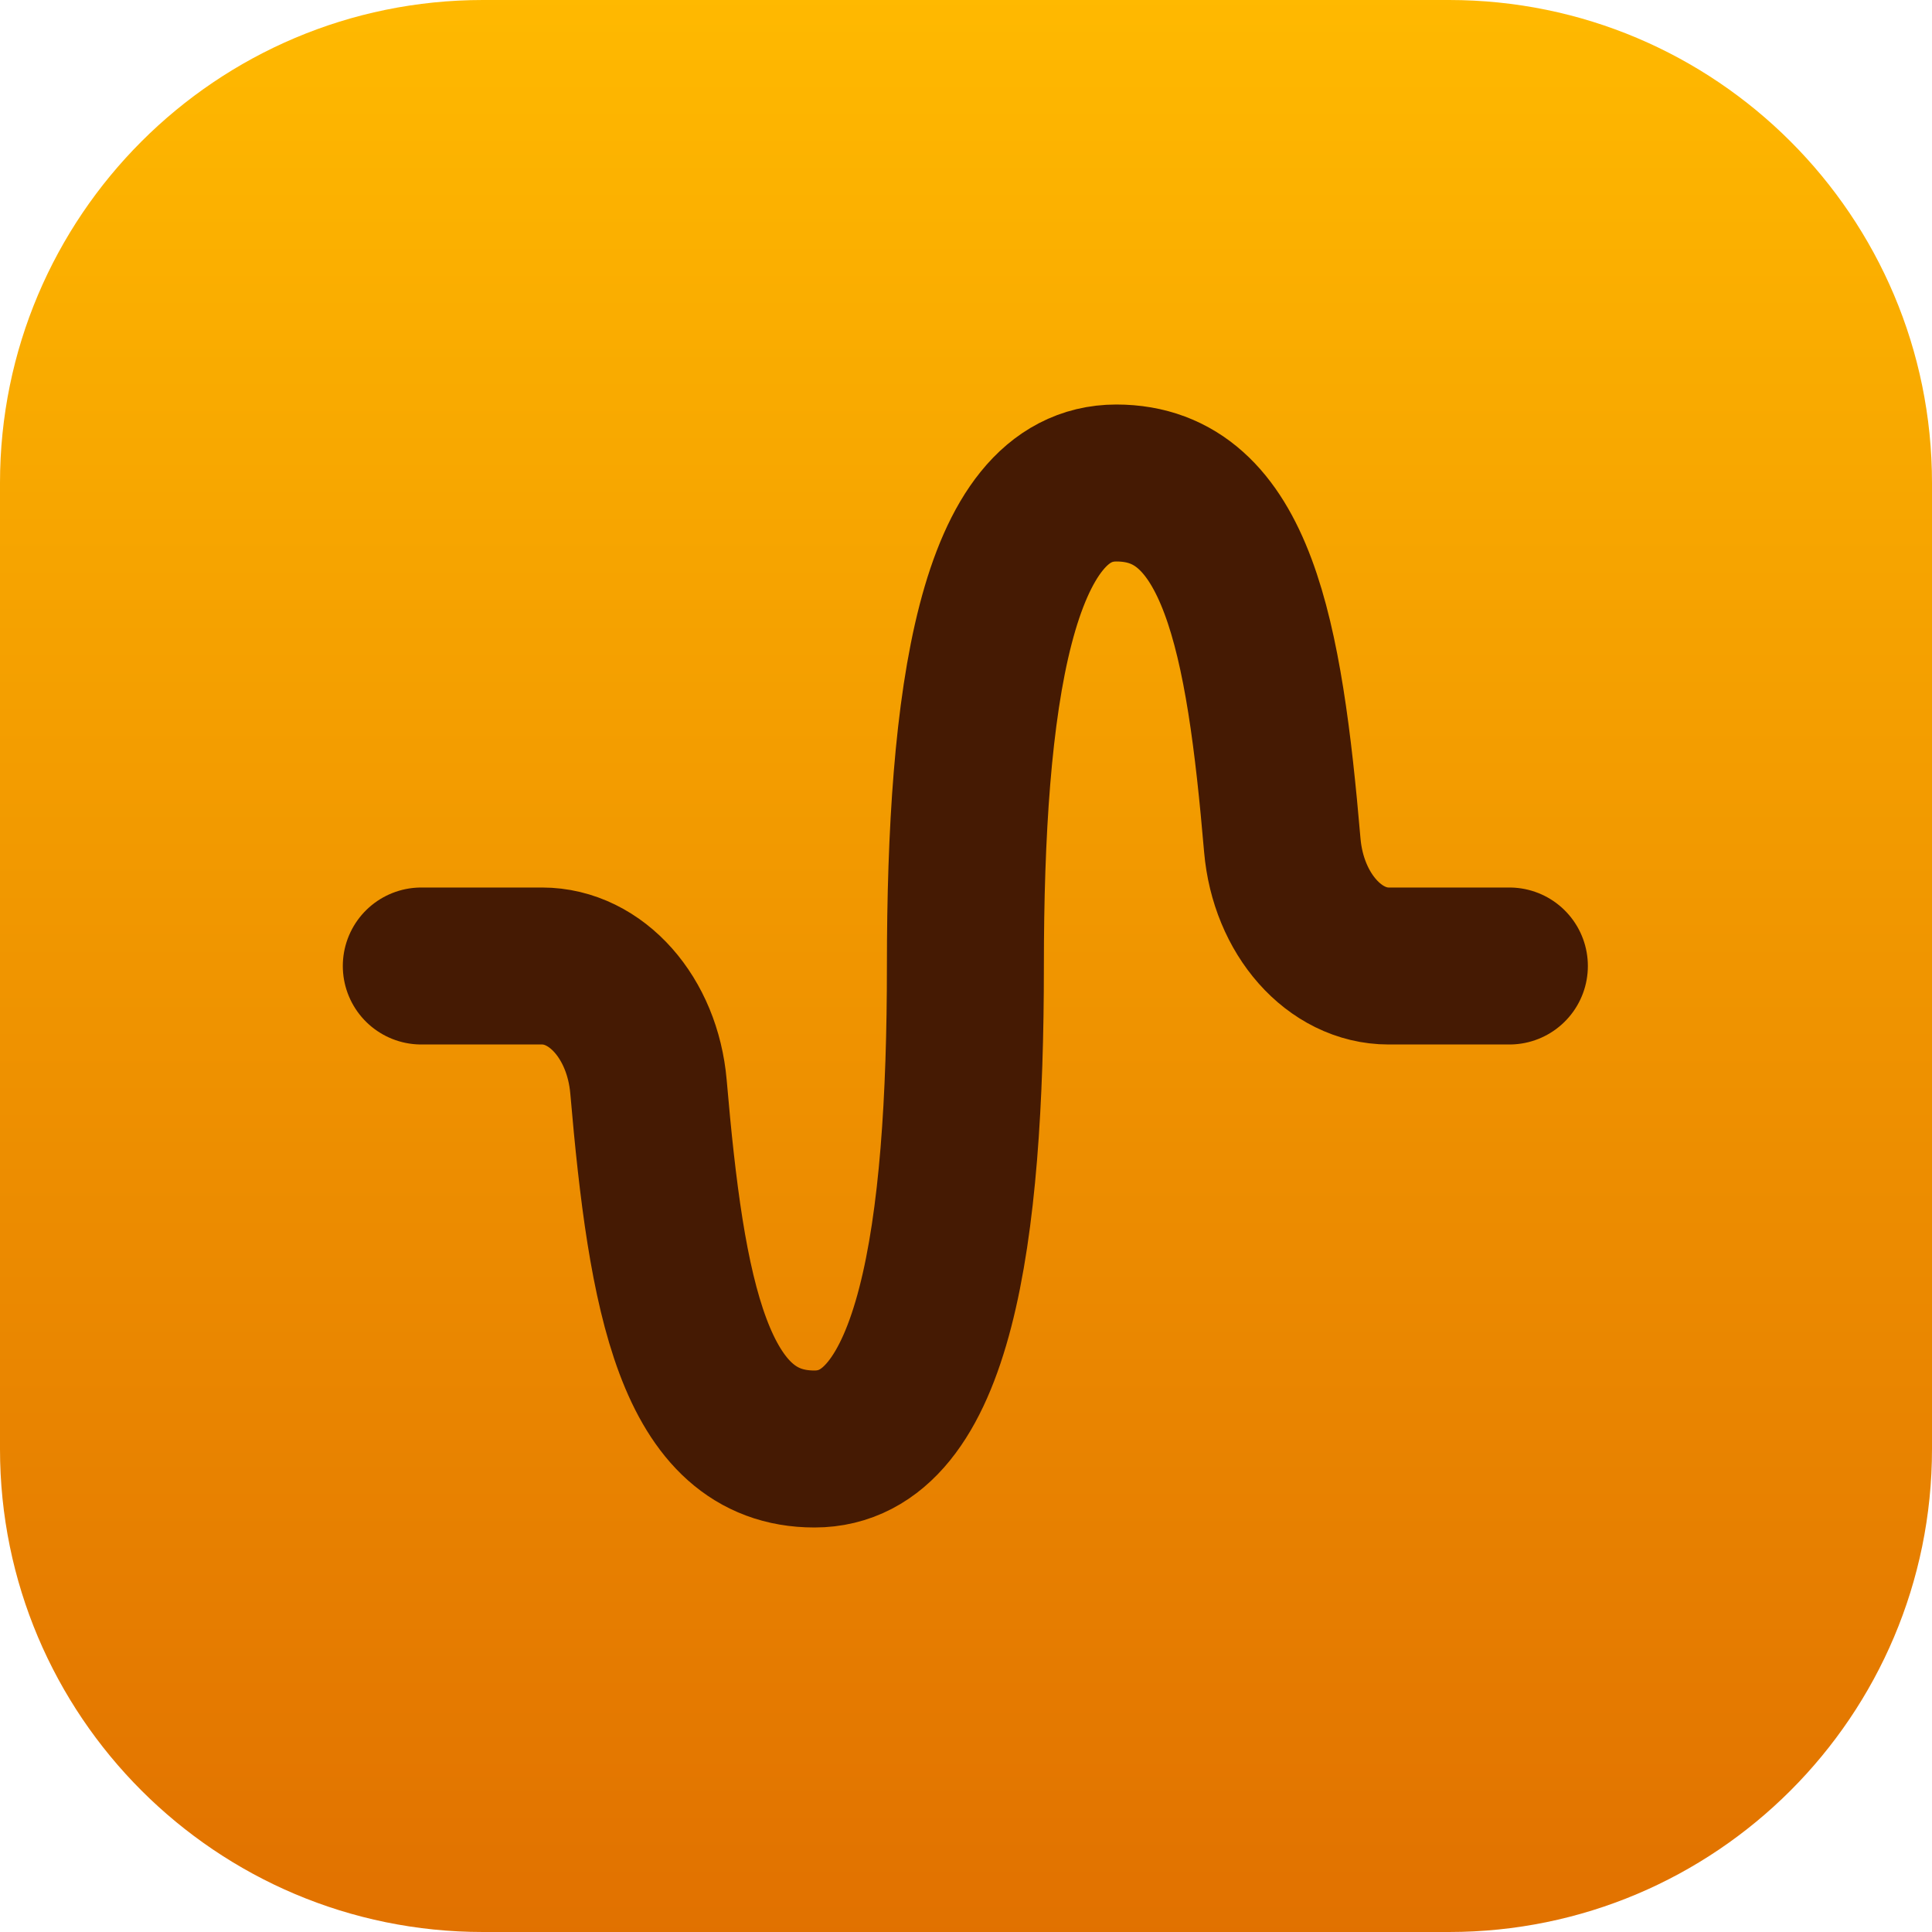
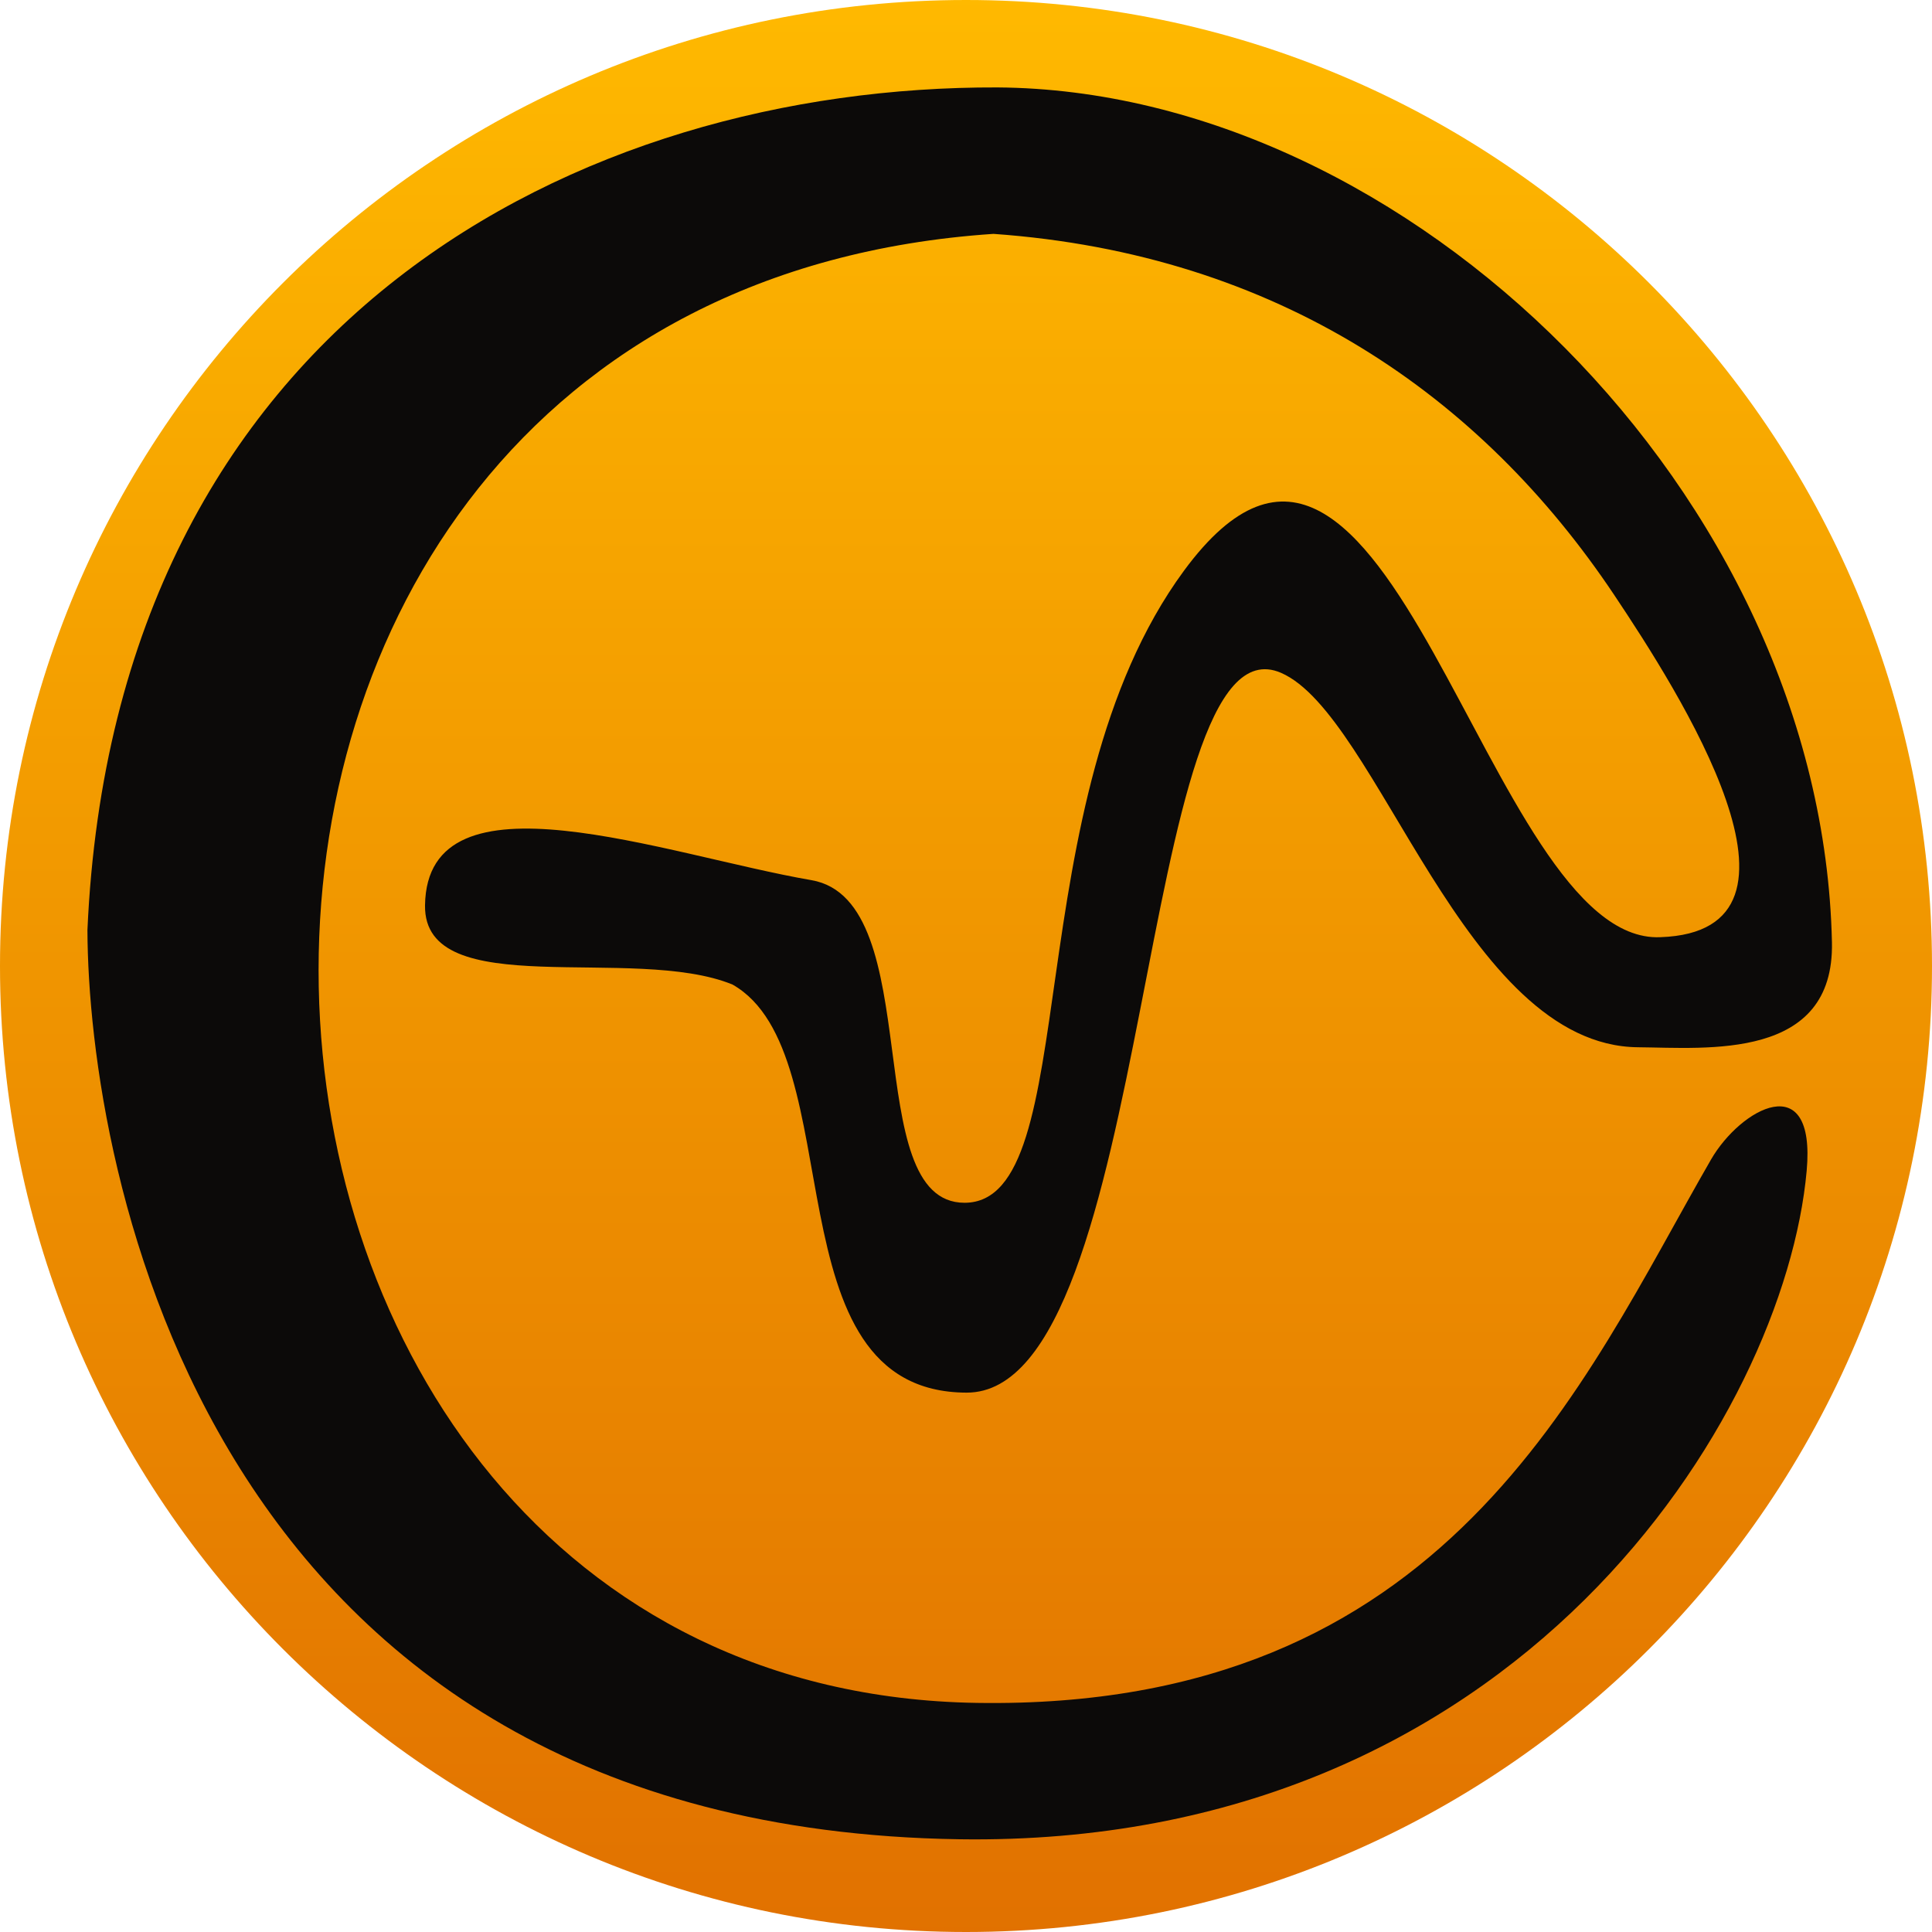
- <svg xmlns="http://www.w3.org/2000/svg" viewBox="0 0 32 32">
+ <svg xmlns="http://www.w3.org/2000/svg" viewBox="0 0 1354.467 1354.467">
  <defs>
-     <linearGradient id="oscine-badge" x1="0" y1="0" x2="0" y2="1">
+     <linearGradient id="disc" x1="0" y1="0" x2="0" y2="1">
      <stop offset="0" stop-color="#ffb900" />
      <stop offset="1" stop-color="#e17100" />
    </linearGradient>
  </defs>
-   <rect width="32" height="32" rx="8" fill="url(#oscine-badge)" />
-   <g transform="translate(4 4)" fill="none" stroke="#451a03" stroke-width="2.6" stroke-linecap="round" stroke-linejoin="round">
-     <path d="M21 12h-2c-.894 0-1.662-.857-1.761-2c-.296-3.45-.749-6-2.749-6s-2.5 3.582-2.5 8s-.5 8-2.5 8s-2.452-2.547-2.749-6c-.1-1.147-.867-2-1.763-2h-2" />
+   <circle cx="677.234" cy="677.234" r="677.234" fill="url(#disc)" />
+   <g transform="translate(-598.5891,-19.03015)">
+     <path d="M 1271.056,1308.477 C 741.179,1300.523 660.509,836.358 659.888,671.066 679.013,242.136 1006.539,79.343 1297.864,80.321 c 287.877,2 578.138,285.267 585.042,599.232 1.827,83.093 -87.436,74.089 -135.922,73.677 C 1625.032,752.192 1564.804,520.111 1496.614,490.707 1394.741,446.778 1408.915,995.748 1276.2,995.364 1136.188,994.959 1197.108,757.536 1112.133,709.267 1042.622,680.789 895.633,722.656 896.559,653.78 c 1.324,-98.403 168.871,-35.264 270.893,-17.697 82.251,14.162 32.525,226.313 107.405,226.177 84.804,-0.154 34.71,-281.187 153.728,-443.051 143.69,-195.417 211.226,262.431 334.038,256.852 120.864,-4.08 12.46,-172.845 -32.38,-239.952 -93.231,-139.529 -235.797,-238.937 -435.17,-253.121 -653.943,43.987 -603.586,1020.621 -11.566,1029.894 329.801,5.165 424.394,-224.538 514.589,-380.868 20.77,-36 73.678,-65.173 67.099,7.832 -15.427,171.172 -201.708,474.523 -594.14,468.632 z" fill="#0c0a09" />
  </g>
</svg>
